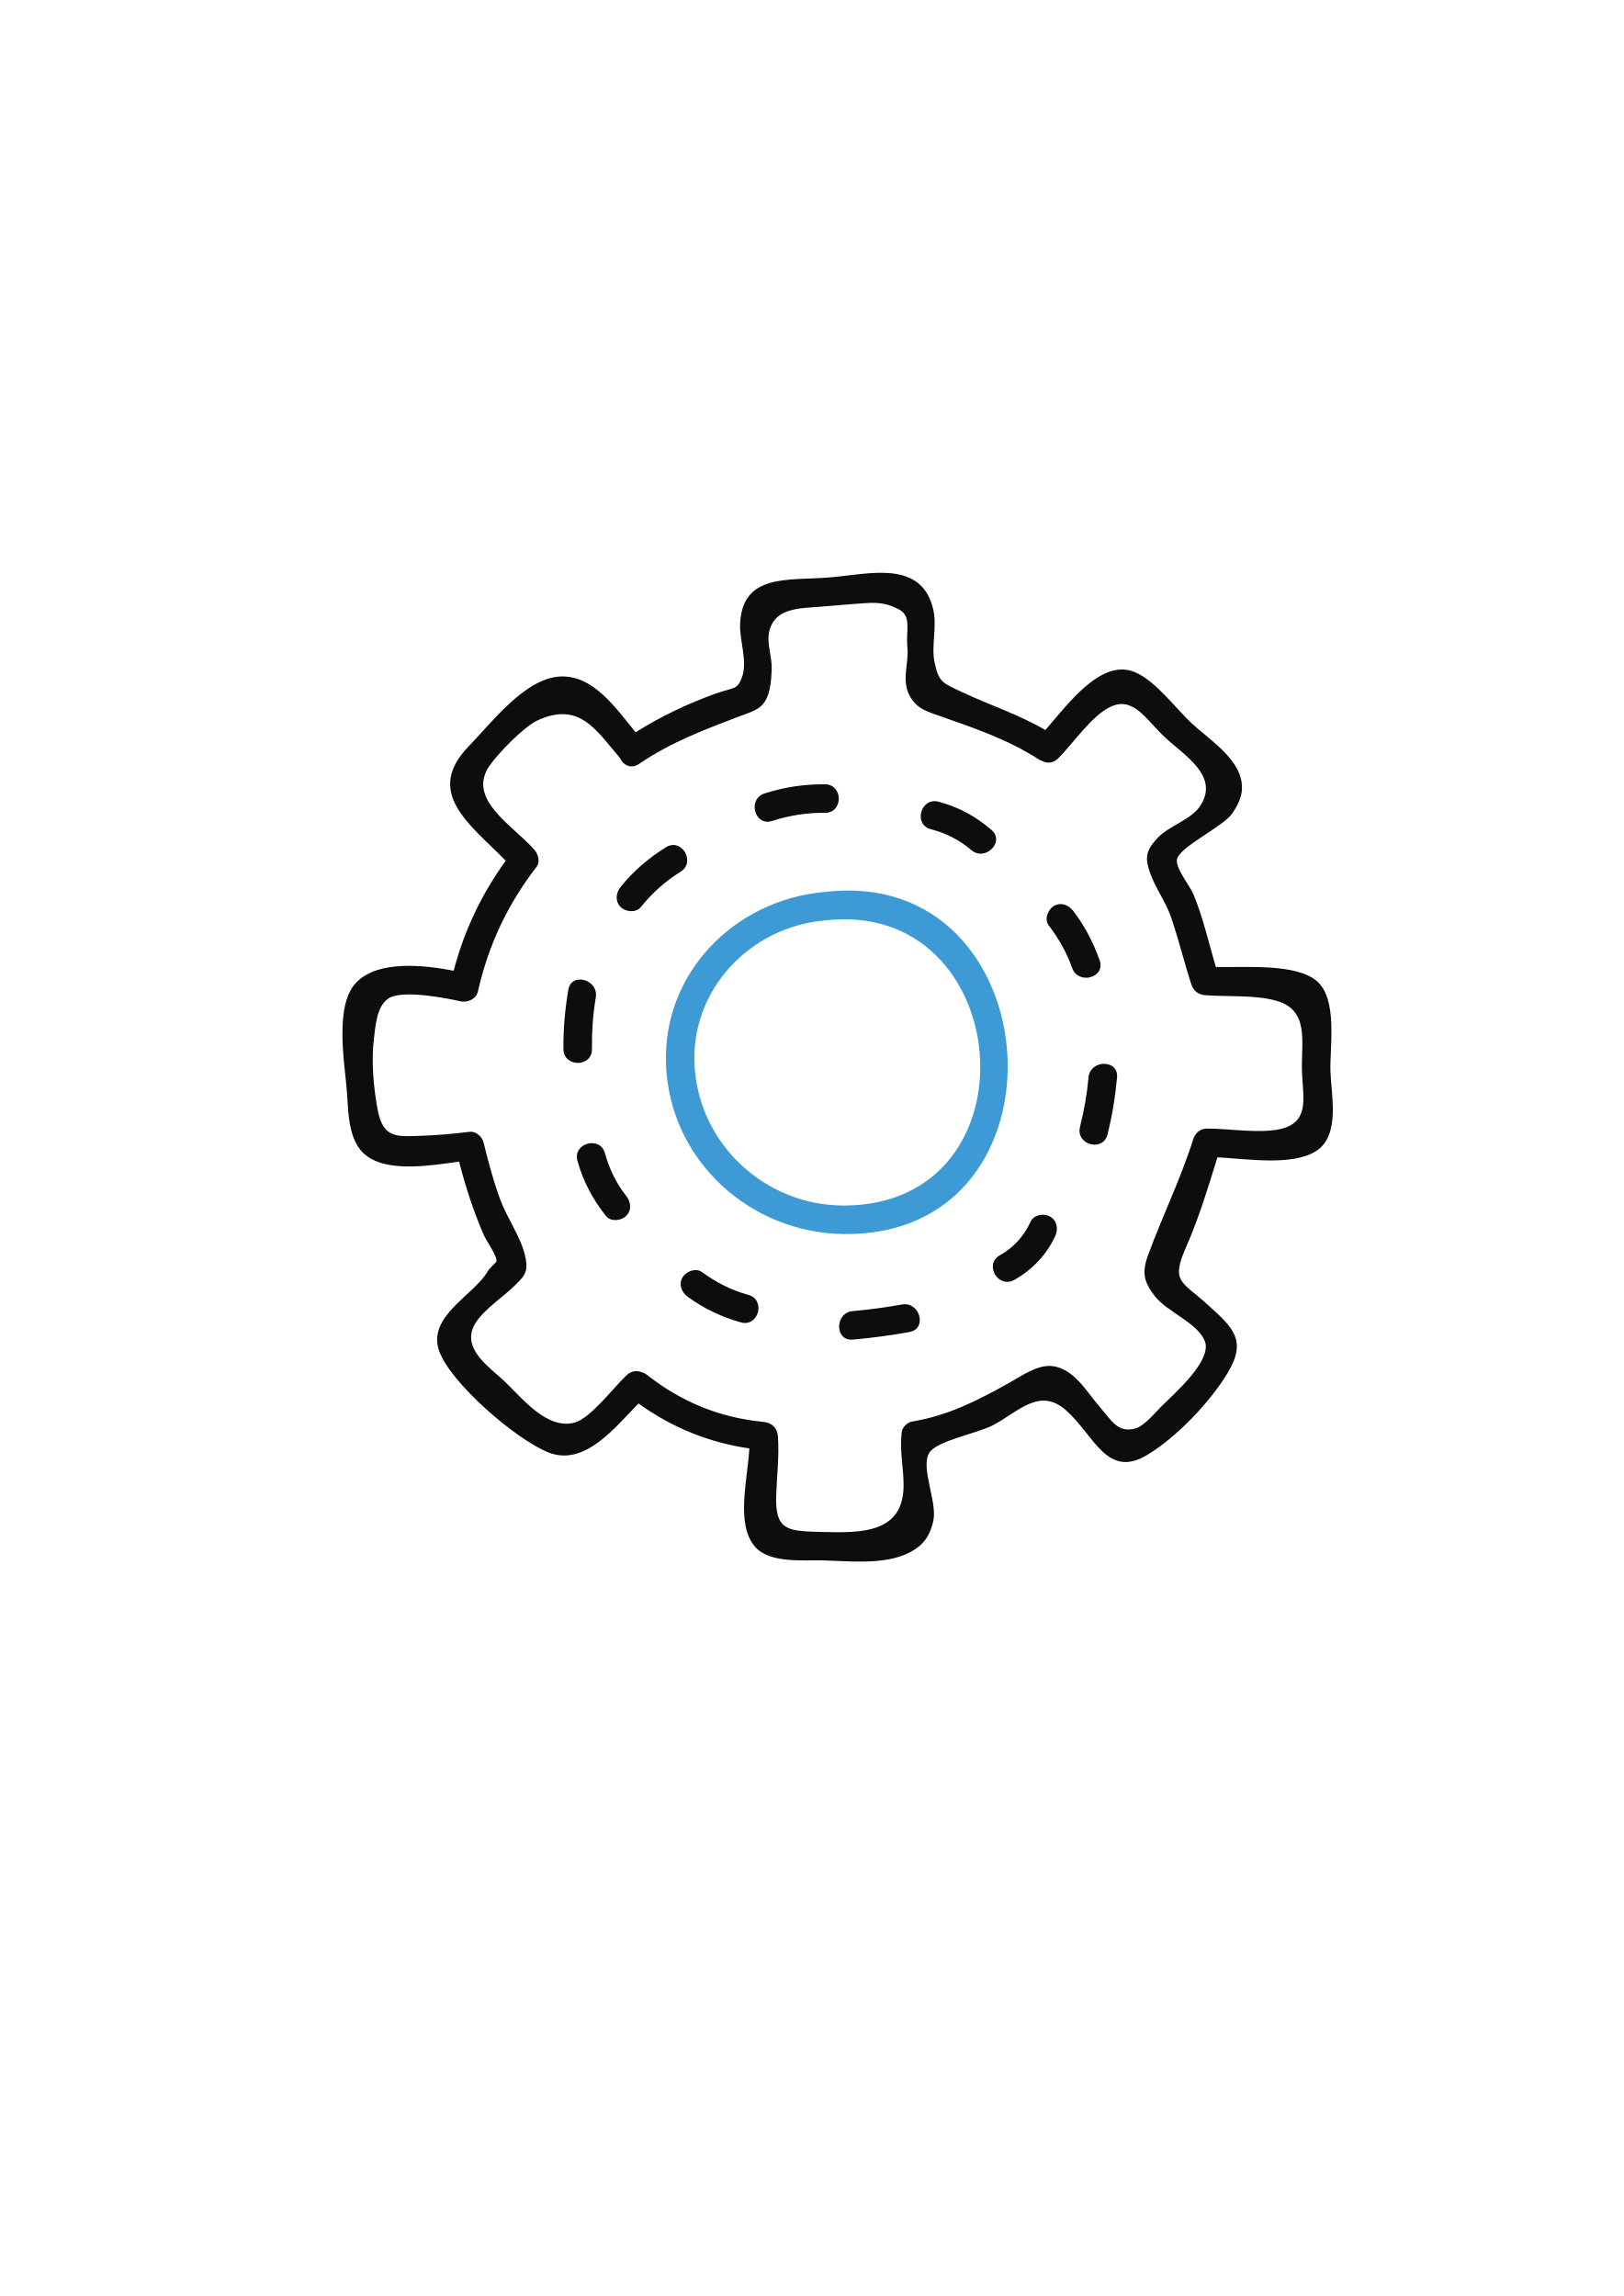
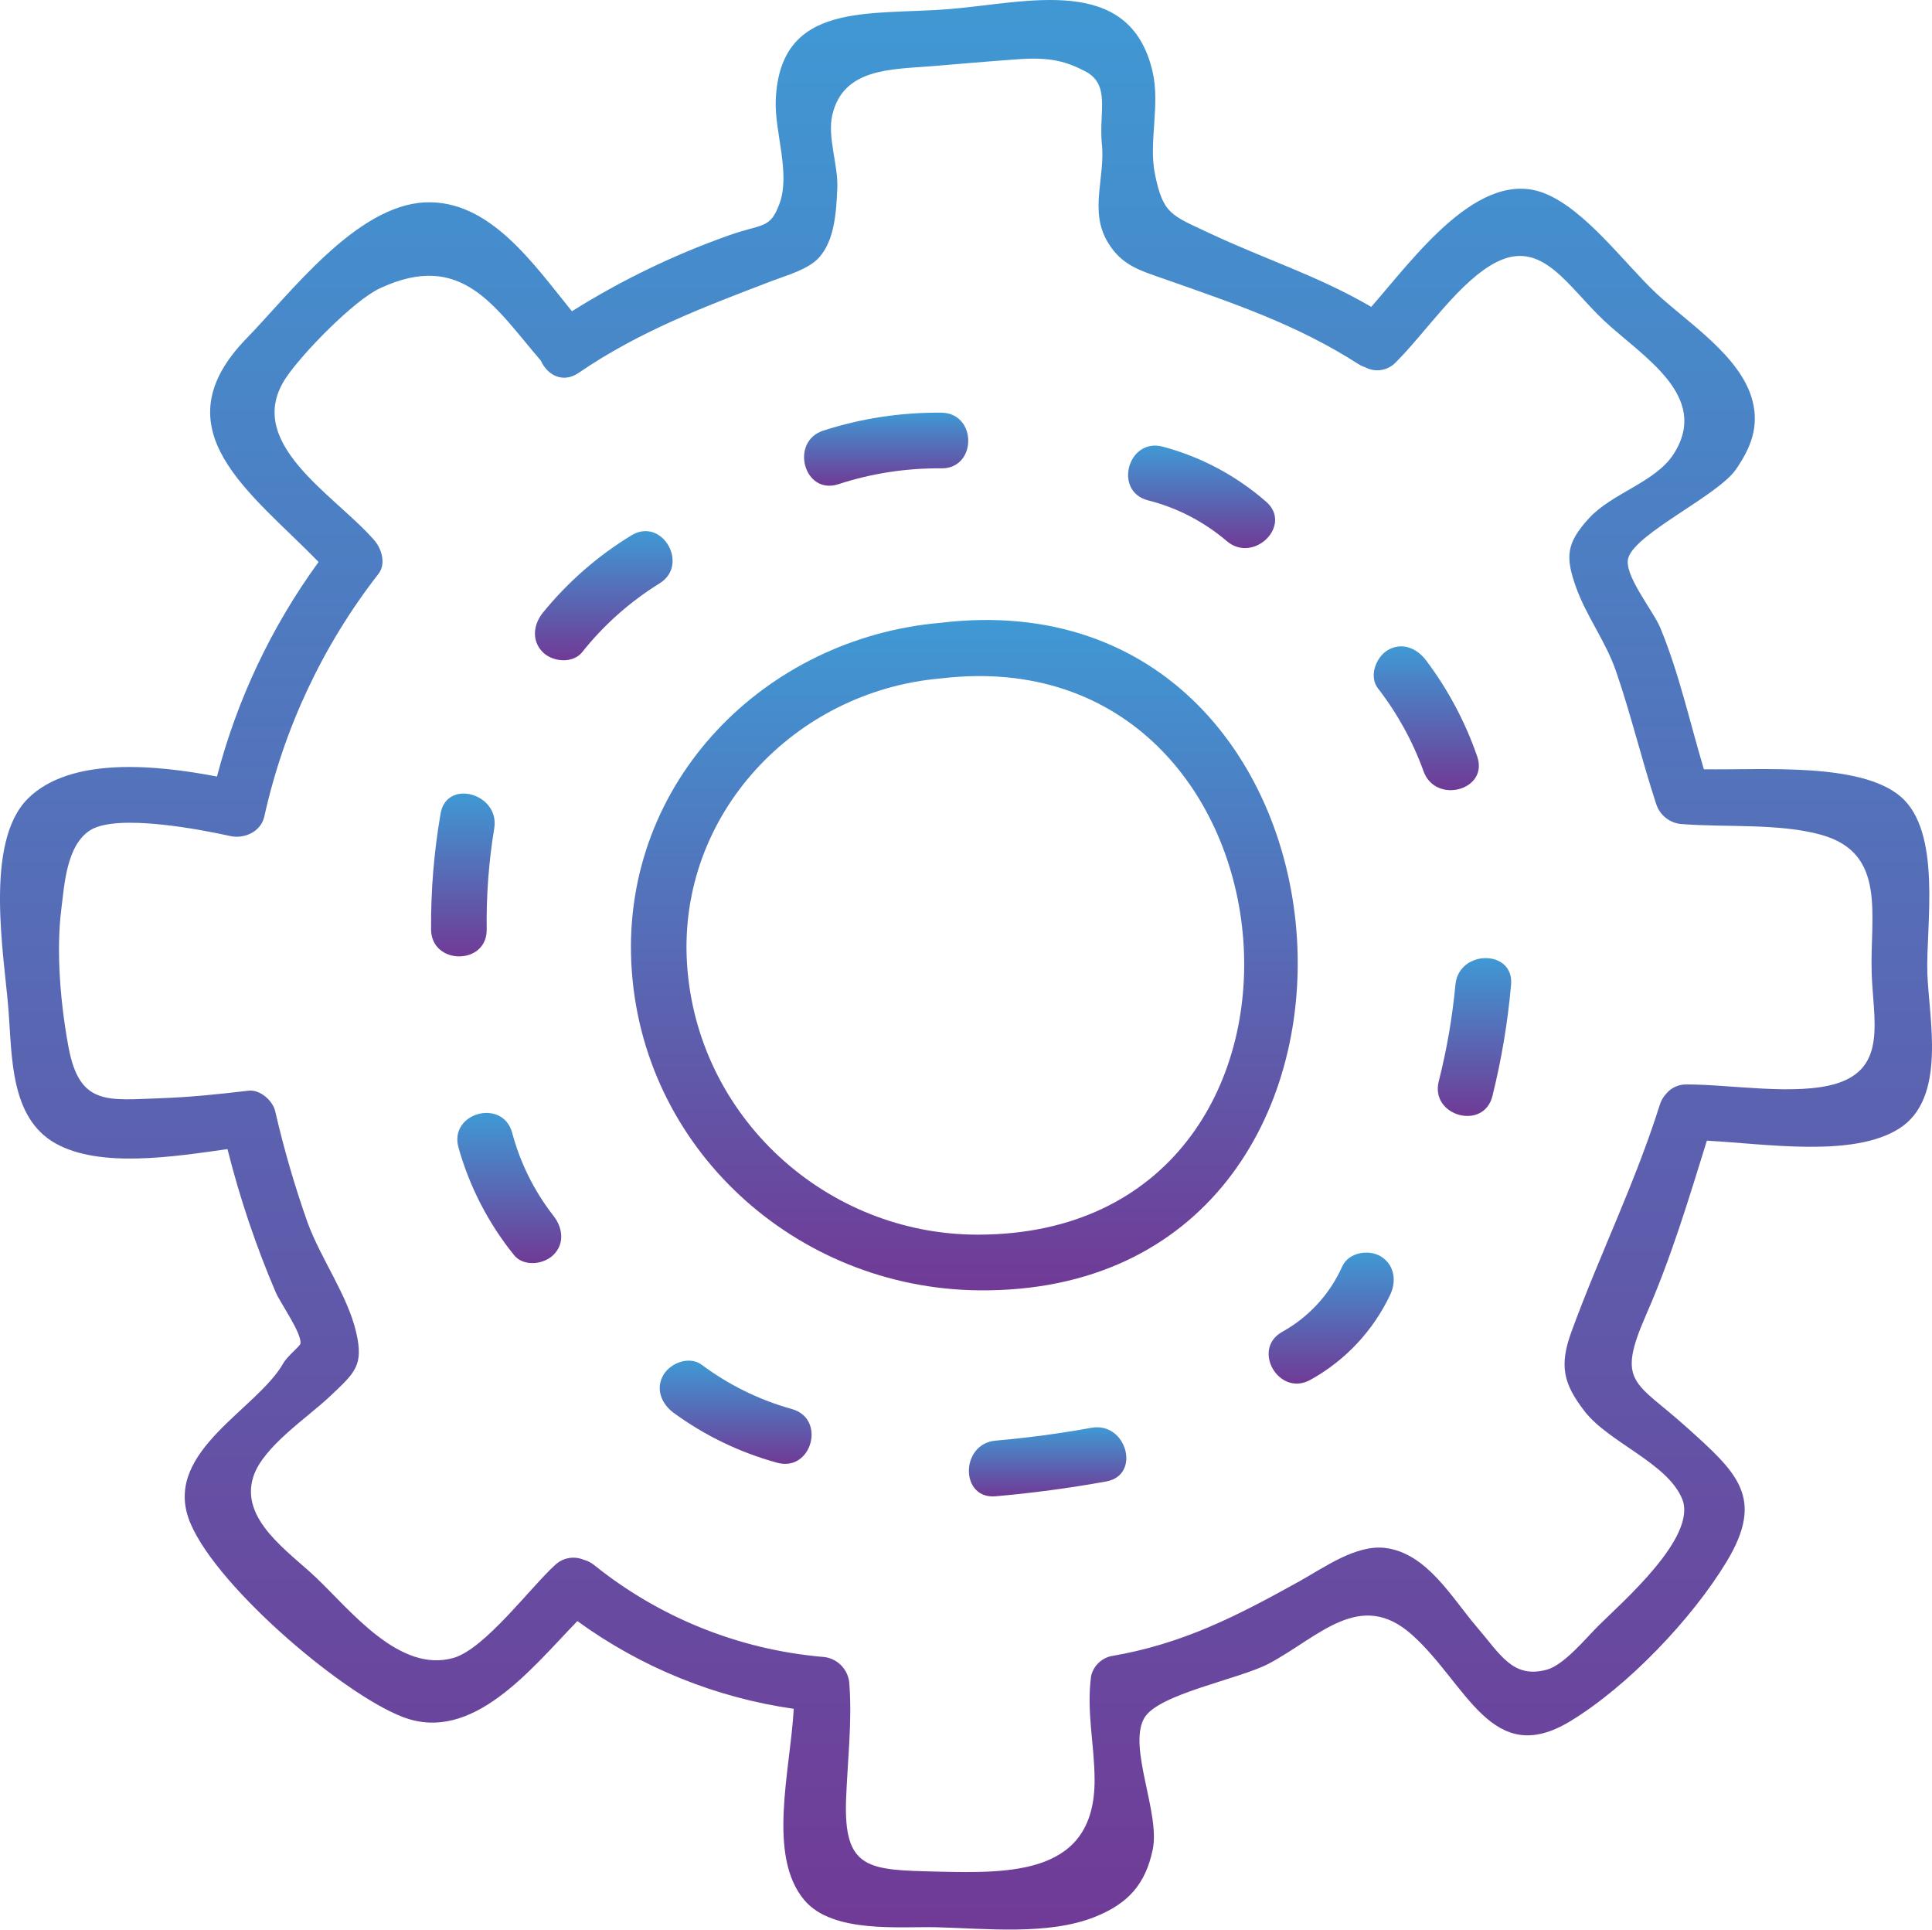
- <svg xmlns="http://www.w3.org/2000/svg" version="1.1" id="Layer_1" x="0px" y="0px" viewBox="0 0 595.28 841.89" style="enable-background:new 0 0 595.28 841.89;" xml:space="preserve">
-   <style type="text/css">
- 	.st0{fill:#010101;}
- 	.st1{fill:#3E9AD5;}
- 	.st2{fill:#3E99D5;}
- 	.st3{fill:#0D0D0D;}
- 	.st4{fill:#3F99D4;}
- 	.st5{fill:#0B0B0B;}
- </style>
-   <g>
-     <path class="st1" d="M302.29,327.07c-33.06,2.87-59.75,29.89-58.09,63.93c1.69,34.75,30.9,61.14,65.25,61.5   C394.96,453.4,385.91,317.01,302.29,327.07z M309.44,442.04c-28.71,0.07-53.05-22.29-54.79-51.04   c-1.69-27.96,20.27-51.09,47.63-53.47C372.34,329.1,381.61,441.86,309.44,442.04z" />
-     <path class="st3" d="M487.76,392.9c-0.29-8.84,2.84-26.58-5.09-33.24c-7.6-6.38-25.59-4.91-36.91-5.07   c-2.64-8.85-4.67-18.1-8.18-26.57c-1.39-3.35-7.04-10.08-6-13.22c1.54-4.66,16.83-11.66,20.21-16.57   c2.76-4.01,4.37-7.95,3.11-12.87c-2.13-8.36-12.32-14.81-18.09-20.21c-5.81-5.44-13.26-15.67-20.91-18.76   c-12.33-4.97-24.46,11.93-32.65,21.3c-9.92-5.79-19.96-8.94-30.32-13.81c-7.39-3.47-8.77-3.63-10.32-11.08   c-1.25-6.05,1.01-12.96-0.46-19.31c-4.29-18.53-23.66-12.92-38.26-11.74c-14.96,1.21-31.77-1.58-32.56,17.06   c-0.25,5.95,2.81,13.75,0.71,19.48c-1.81,4.92-3.17,3.67-9.87,6.1c-10.37,3.77-19.9,8.29-29.15,14.13   c-7.2-8.85-15.49-21.04-27.65-20.46c-12.94,0.63-25.3,17.14-33.46,25.51c-16.75,17.2,0.77,28.97,13.5,42.05   c-8.96,12.37-15.21,25.6-19.09,40.32c-11.45-2.19-27.53-3.81-35.54,4.15c-8.33,8.27-4.43,29.59-3.64,39.69   c0.69,8.85,0.32,20.28,8.81,25.07c8.37,4.72,22.24,2.52,32.35,1.09c2.39,9.2,5.27,18.22,9.08,26.95c0.89,2.05,4.91,7.67,4.63,9.59   c-0.08,0.53-2.4,2.24-3.27,3.77c-4.87,8.53-22.04,16.33-17.82,28.9c3.96,11.8,28.53,32.94,40.29,37.48   c13.07,5.05,24.02-8.89,32.85-18.01c12.37,8.84,25.59,14.27,40.66,16.49c-0.63,11.57-5.07,27.66,2.04,36   c5.33,6.25,17.95,4.87,24.79,5.04c9.19,0.23,20.98,1.56,29.72-1.92c6.31-2.51,9.56-6.15,10.93-12.72   c1.42-6.81-4.68-19.14-1.63-24.62c2.55-4.59,17.87-7.31,23.49-10.3c9.33-4.95,17.11-14.12,26.88-5.37   c10.31,9.23,14.92,25.2,29.72,16.23c10.85-6.58,22.92-19.29,29.38-29.97c7.3-12.07,1.98-16.74-7.52-25.28   c-9.65-8.68-13.29-8.15-7.59-21.14c4.68-10.66,7.97-21.62,11.41-32.7c11.14,0.59,27.51,3.24,36.17-2.3   C491.48,416.35,488.04,401.4,487.76,392.9z M470.78,413.62c-7.6,2.39-20.31,0.14-28.26,0.2c-1.75,0.01-3.04,0.74-3.88,1.79   c-0.49,0.54-0.9,1.21-1.16,2.05c-4.65,14.77-11.4,28.37-16.6,42.63c-2.33,6.39-1.52,9.8,2.53,15.01   c4.53,5.83,15.55,9.66,18.28,16.42c2.89,7.13-11.3,19.39-15.76,23.83c-2.35,2.33-6.45,7.38-9.71,8.25   c-6.39,1.71-8.66-2.83-13.19-8.11c-4.6-5.35-9.3-13.8-17.14-14.77c-5.48-0.68-11.46,3.66-16.03,6.21   c-11.83,6.58-22.06,11.86-35.58,14.14c-1.57,0.27-3.43,2.04-3.65,3.65c-0.92,6.72,0.62,12.86,0.64,19.56   c0.07,17.76-15.43,17.62-29.71,17.26c-12.7-0.32-17.48-0.3-16.99-13.56c0.26-7.13,1.15-14.45,0.62-21.57   c-0.22-3.03-2.23-4.94-5.23-5.23c-16-1.53-30.06-7.24-42.72-17.22c-0.66-0.52-1.35-0.86-2.05-1.04c-1.68-0.64-3.65-0.5-5.34,1.04   c-4.59,4.18-13.16,15.7-19.01,17.41c-10.16,2.97-19.36-8.87-25.85-15.05c-5.17-4.92-14.44-10.95-11.81-19.02   c1.83-5.63,10.23-11.11,14.46-15.12c4.61-4.38,6.31-5.7,4.86-11.95c-1.62-7.01-6.64-13.83-9.14-20.66   c-2.5-6.85-4.38-13.84-6.09-20.93c-0.48-2.01-2.85-4.1-5.04-3.84c-5.48,0.65-10.97,1.22-16.49,1.41   c-9.93,0.34-15.24,1.47-17.3-9.56c-1.49-7.95-2.38-17.97-1.36-25.96c0.58-4.52,0.95-12,5.43-14.84c5.09-3.23,21.22-0.04,26.29,1.09   c2.66,0.59,5.79-0.79,6.43-3.65c3.83-17,10.85-31.83,21.46-45.62c1.46-1.9,0.58-4.74-0.82-6.34c-7.54-8.62-24.76-18.31-16.55-30.54   c3.05-4.53,12.7-14.47,17.62-16.77c15.52-7.25,21.66,3.63,30.26,13.59c1.15,2.63,4.07,4.37,7.1,2.3   c11.5-7.86,23.54-12.38,36.41-17.31c2.72-1.04,6.76-2.13,8.78-4.37c2.98-3.3,3.23-8.77,3.43-12.97c0.21-4.42-1.92-9.62-0.92-13.87   c2.05-8.75,11-8.5,18.73-9.12c4.94-0.4,10.92-0.94,15.93-1.28c6.39-0.51,9.45,0.45,13.05,2.35c4.49,2.53,2.43,7.42,2.91,13.31   c0.79,6.39-2.44,12.69,1.11,18.68c2.63,4.43,6.06,5.33,10.73,6.98c12.91,4.55,24.72,8.48,36.38,15.95   c0.43,0.27,0.85,0.46,1.27,0.59c1.77,0.91,3.97,0.87,5.8-0.94c5.58-5.54,12.04-15.35,18.95-18.82c8.61-4.32,13.37,4.66,20.21,11.06   c7.15,6.69,19.99,14.1,13.06,24.98c-3.4,5.35-11.58,7.36-15.92,12.1c-4.3,4.69-4.47,7.27-2.47,12.91   c1.95,5.5,5.61,10.24,7.55,15.88c2.81,8.17,4.82,16.64,7.52,24.86c0.77,2.35,2.63,3.65,5.04,3.84c8.13,0.62,18.14-0.18,25.97,2   c12.44,3.46,9.15,15.21,9.5,26C477.6,401.73,480.19,410.65,470.78,413.62z" />
-     <path class="st3" d="M283.07,301.03c6.36-2.05,12.72-3.05,19.39-2.99c6.73,0.06,6.74-10.4,0-10.46   c-7.54-0.07-14.99,1.04-22.17,3.36C273.91,293.01,276.64,303.11,283.07,301.03z" />
-     <path class="st3" d="M341.27,304.05c5.5,1.44,10.49,3.93,14.81,7.64c5.08,4.37,12.51-3,7.4-7.4c-5.69-4.89-12.15-8.43-19.42-10.33   C337.53,292.26,334.75,302.34,341.27,304.05z" />
-     <path class="st3" d="M403.16,352.16c-2.31-6.52-5.44-12.58-9.64-18.08c-1.7-2.23-4.51-3.44-7.15-1.88c-2.2,1.3-3.61,4.89-1.88,7.15   c3.63,4.76,6.58,9.93,8.58,15.58C395.3,361.24,405.41,358.53,403.16,352.16z" />
-     <path class="st3" d="M399.07,395.08c-0.56,6.14-1.63,12.17-3.13,18.15c-1.64,6.53,8.44,9.31,10.08,2.78   c1.73-6.88,2.87-13.86,3.51-20.93C410.14,388.38,399.68,388.42,399.07,395.08z" />
-     <path class="st3" d="M384.98,446.09c-2.26-1.32-5.97-0.7-7.15,1.88c-2.45,5.32-6.17,9.47-11.29,12.33   c-5.88,3.28-0.61,12.31,5.28,9.03c6.54-3.65,11.9-9.27,15.04-16.08C388.04,450.68,387.58,447.61,384.98,446.09z" />
-     <path class="st3" d="M330.67,478.33c-5.98,1.08-11.97,1.88-18.02,2.41c-6.65,0.58-6.71,11.05,0,10.46   c6.97-0.61,13.91-1.54,20.8-2.79C340.06,487.22,337.26,477.14,330.67,478.33z" />
-     <path class="st3" d="M274.38,474.81c-6.22-1.73-11.77-4.51-16.97-8.34c-2.29-1.69-5.81-0.36-7.15,1.88   c-1.58,2.64-0.39,5.49,1.88,7.15c5.87,4.32,12.45,7.44,19.47,9.39C278.09,486.7,280.86,476.61,274.38,474.81z" />
-     <path class="st3" d="M221.79,422.86c-1.79-6.48-11.88-3.73-10.09,2.78c2.07,7.5,5.62,14.14,10.44,20.22c1.77,2.23,5.54,1.81,7.4,0   c2.21-2.16,1.74-5.19,0-7.4C225.87,433.84,223.35,428.53,221.79,422.86z" />
-     <path class="st3" d="M217.02,384.7c-0.07-6.37,0.35-12.69,1.41-18.98c1.11-6.58-8.97-9.41-10.08-2.78   c-1.22,7.21-1.86,14.44-1.79,21.76C206.63,391.43,217.09,391.44,217.02,384.7z" />
-     <path class="st3" d="M244.2,310.64c-6.33,3.9-11.98,8.75-16.65,14.55c-1.77,2.2-2.15,5.25,0,7.4c1.83,1.83,5.62,2.21,7.4,0   c4.13-5.13,8.92-9.46,14.53-12.91C255.2,316.16,249.95,307.11,244.2,310.64z" />
+ <svg xmlns="http://www.w3.org/2000/svg" width="363.092" height="362.577" viewBox="0 0 363.092 362.577">
+   <defs>
+     <linearGradient id="linear-gradient" x1="0.5" x2="0.5" y2="1" gradientUnits="objectBoundingBox">
+       <stop offset="0" stop-color="#3f99d4" />
+       <stop offset="1" stop-color="#703a96" />
+     </linearGradient>
+   </defs>
+   <g id="Group_9" data-name="Group 9" transform="translate(-125.546 -210.041)">
+     <path id="Path_52" data-name="Path 52" d="M302.286,327.071c-33.059,2.875-59.75,29.89-58.091,63.929,1.694,34.75,30.9,61.136,65.247,61.5C394.956,453.4,385.908,317.005,302.286,327.071Zm7.156,114.968c-28.712.069-53.047-22.3-54.788-51.039-1.693-27.964,20.268-51.091,47.632-53.471C372.34,329.1,381.609,441.864,309.442,442.039Z" fill="url(#linear-gradient)" />
+     <path id="Path_53" data-name="Path 53" d="M487.763,392.9c-.291-8.839,2.841-26.581-5.089-33.236-7.6-6.376-25.59-4.911-36.908-5.07-2.642-8.852-4.675-18.1-8.185-26.566-1.387-3.347-7.035-10.082-6-13.222,1.539-4.664,16.833-11.656,20.215-16.568,2.761-4.011,4.367-7.946,3.113-12.871-2.13-8.364-12.323-14.81-18.09-20.206-5.808-5.435-13.259-15.674-20.91-18.758-12.334-4.973-24.461,11.931-32.655,21.3-9.918-5.794-19.959-8.943-30.322-13.809-7.39-3.469-8.774-3.631-10.318-11.083-1.254-6.049,1.012-12.96-.459-19.313-4.29-18.53-23.655-12.921-38.261-11.744-14.965,1.206-31.768-1.584-32.557,17.06-.252,5.955,2.813,13.754.711,19.479-1.805,4.92-3.172,3.666-9.871,6.1a149.022,149.022,0,0,0-29.145,14.135c-7.2-8.855-15.489-21.045-27.649-20.457-12.944.626-25.3,17.137-33.463,25.514-16.753,17.2.768,28.967,13.5,42.052a119.816,119.816,0,0,0-19.094,40.319c-11.448-2.192-27.533-3.808-35.543,4.15-8.327,8.273-4.426,29.589-3.644,39.691.685,8.848.315,20.277,8.807,25.073,8.365,4.725,22.241,2.518,32.353,1.094a179.88,179.88,0,0,0,9.085,26.955c.894,2.046,4.912,7.67,4.626,9.585-.08.533-2.4,2.243-3.268,3.77-4.865,8.527-22.043,16.327-17.821,28.9,3.963,11.8,28.531,32.942,40.289,37.484,13.074,5.051,24.021-8.892,32.846-18.007a91.113,91.113,0,0,0,40.661,16.485c-.628,11.572-5.073,27.665,2.038,36,5.33,6.247,17.946,4.874,24.793,5.044,9.189.227,20.977,1.555,29.715-1.923,6.308-2.511,9.565-6.149,10.93-12.715,1.415-6.806-4.684-19.136-1.632-24.623,2.552-4.588,17.871-7.313,23.491-10.3,9.331-4.953,17.11-14.125,26.881-5.375,10.306,9.23,14.922,25.2,29.715,16.228,10.848-6.579,22.925-19.29,29.38-29.968,7.3-12.07,1.982-16.745-7.517-25.285-9.651-8.677-13.293-8.146-7.593-21.139,4.677-10.662,7.971-21.624,11.412-32.7,11.139.586,27.507,3.241,36.174-2.3C491.475,416.351,488.043,401.4,487.763,392.9Zm-16.984,20.717c-7.6,2.395-20.308.144-28.261.2a4.812,4.812,0,0,0-3.878,1.794,5.353,5.353,0,0,0-1.164,2.045c-4.655,14.768-11.4,28.374-16.6,42.628-2.331,6.385-1.524,9.8,2.528,15.009,4.534,5.825,15.545,9.665,18.285,16.419,2.893,7.133-11.3,19.392-15.758,23.829-2.345,2.334-6.452,7.378-9.71,8.248-6.386,1.706-8.659-2.835-13.194-8.111-4.6-5.354-9.3-13.8-17.144-14.769-5.479-.675-11.457,3.664-16.032,6.208-11.828,6.577-22.058,11.857-35.584,14.138a5.023,5.023,0,0,0-3.653,3.652c-.922,6.718.619,12.859.645,19.556.07,17.757-15.432,17.616-29.708,17.259-12.7-.318-17.484-.3-16.995-13.559.262-7.126,1.145-14.45.623-21.574a5.4,5.4,0,0,0-5.229-5.229,79.508,79.508,0,0,1-42.719-17.22,5.622,5.622,0,0,0-2.051-1.04,5,5,0,0,0-5.345,1.04c-4.592,4.182-13.159,15.7-19.006,17.412-10.16,2.966-19.363-8.868-25.854-15.047-5.17-4.922-14.441-10.946-11.808-19.021,1.835-5.629,10.234-11.113,14.457-15.125,4.609-4.379,6.311-5.7,4.864-11.946-1.624-7.008-6.645-13.827-9.14-20.659a190.825,190.825,0,0,1-6.086-20.927c-.483-2.006-2.852-4.1-5.043-3.839-5.477.655-10.973,1.224-16.489,1.415-9.934.342-15.237,1.474-17.3-9.562-1.487-7.952-2.381-17.968-1.36-25.959.577-4.518.952-12,5.431-14.836,5.092-3.226,21.22-.045,26.286,1.087,2.656.594,5.786-.785,6.432-3.652a114.39,114.39,0,0,1,21.463-45.619c1.462-1.9.578-4.741-.818-6.337-7.535-8.618-24.758-18.314-16.547-30.541,3.046-4.534,12.7-14.468,17.619-16.767,15.515-7.252,21.656,3.633,30.257,13.587,1.151,2.626,4.068,4.374,7.1,2.3,11.5-7.857,23.54-12.38,36.407-17.3,2.723-1.042,6.756-2.129,8.776-4.369,2.981-3.3,3.232-8.775,3.428-12.974.206-4.416-1.921-9.623-.924-13.867,2.054-8.748,11-8.5,18.727-9.119,4.936-.4,10.918-.935,15.929-1.283,6.39-.507,9.45.452,13.051,2.346,4.493,2.532,2.429,7.423,2.908,13.3.786,6.387-2.436,12.7,1.114,18.676,2.63,4.432,6.059,5.329,10.732,6.976,12.908,4.548,24.723,8.476,36.382,15.954a5.481,5.481,0,0,0,1.267.593,4.784,4.784,0,0,0,5.8-.943c5.577-5.541,12.037-15.354,18.946-18.825,8.607-4.324,13.367,4.658,20.209,11.061,7.154,6.694,19.988,14.1,13.064,24.982-3.4,5.349-11.583,7.359-15.923,12.1-4.3,4.691-4.472,7.272-2.468,12.913,1.953,5.5,5.612,10.238,7.551,15.879,2.81,8.174,4.816,16.64,7.517,24.858a5.445,5.445,0,0,0,5.042,3.839c8.128.625,18.143-.18,25.975,2,12.44,3.456,9.145,15.207,9.5,26C477.6,401.732,480.191,410.65,470.779,413.617Z" fill="url(#linear-gradient)" />
+     <path id="Path_54" data-name="Path 54" d="M283.069,301.034a60.473,60.473,0,0,1,19.394-2.986c6.731.061,6.737-10.4,0-10.459a69.927,69.927,0,0,0-22.175,3.359C273.909,293.007,276.637,303.109,283.069,301.034Z" fill="url(#linear-gradient)" />
+     <path id="Path_55" data-name="Path 55" d="M341.266,304.05a36.612,36.612,0,0,1,14.808,7.643c5.078,4.369,12.508-3,7.4-7.395a48.376,48.376,0,0,0-19.424-10.333C337.53,292.256,334.75,302.341,341.266,304.05Z" fill="url(#linear-gradient)" />
+     <path id="Path_56" data-name="Path 56" d="M403.156,352.159a65.591,65.591,0,0,0-9.636-18.082c-1.7-2.234-4.513-3.438-7.155-1.877-2.2,1.3-3.6,4.889-1.876,7.155a57.08,57.08,0,0,1,8.582,15.584C395.3,361.241,405.41,358.527,403.156,352.159Z" fill="url(#linear-gradient)" />
+     <path id="Path_57" data-name="Path 57" d="M399.071,395.085a118.1,118.1,0,0,1-3.135,18.146c-1.641,6.529,8.443,9.314,10.085,2.78a136.1,136.1,0,0,0,3.508-20.926C410.138,388.384,399.675,388.425,399.071,395.085Z" fill="url(#linear-gradient)" />
+     <path id="Path_58" data-name="Path 58" d="M384.981,446.085c-2.257-1.32-5.965-.7-7.155,1.876a26.342,26.342,0,0,1-11.291,12.329c-5.88,3.277-.612,12.314,5.279,9.031a35.688,35.688,0,0,0,15.043-16.081C388.04,450.677,387.582,447.606,384.981,446.085Z" fill="url(#linear-gradient)" />
+     <path id="Path_59" data-name="Path 59" d="M330.668,478.329c-5.976,1.081-11.97,1.882-18.019,2.412-6.654.581-6.715,11.046,0,10.458q10.461-.915,20.8-2.785C340.061,487.218,337.259,477.137,330.668,478.329Z" fill="url(#linear-gradient)" />
+     <path id="Path_60" data-name="Path 60" d="M274.378,474.81a51.4,51.4,0,0,1-16.971-8.335c-2.291-1.688-5.813-.364-7.155,1.876-1.58,2.638-.385,5.489,1.876,7.155a59.571,59.571,0,0,0,19.469,9.389C278.093,486.7,280.865,476.61,274.378,474.81Z" fill="url(#linear-gradient)" />
+     <path id="Path_61" data-name="Path 61" d="M221.791,422.862c-1.788-6.48-11.881-3.729-10.086,2.78a56.4,56.4,0,0,0,10.436,20.221c1.768,2.231,5.542,1.813,7.395,0,2.211-2.163,1.745-5.194,0-7.4A43.586,43.586,0,0,1,221.791,422.862Z" fill="url(#linear-gradient)" />
+     <path id="Path_62" data-name="Path 62" d="M217.016,384.7a107.144,107.144,0,0,1,1.412-18.981c1.109-6.584-8.968-9.413-10.085-2.781a122.852,122.852,0,0,0-1.785,21.762C206.627,391.427,217.086,391.444,217.016,384.7Z" fill="url(#linear-gradient)" />
+     <path id="Path_63" data-name="Path 63" d="M244.2,310.644a64.94,64.94,0,0,0-16.647,14.55c-1.769,2.2-2.147,5.247,0,7.395,1.832,1.832,5.616,2.211,7.4,0a56.667,56.667,0,0,1,14.53-12.914C255.2,316.155,249.955,307.105,244.2,310.644Z" fill="url(#linear-gradient)" />
  </g>
</svg>
